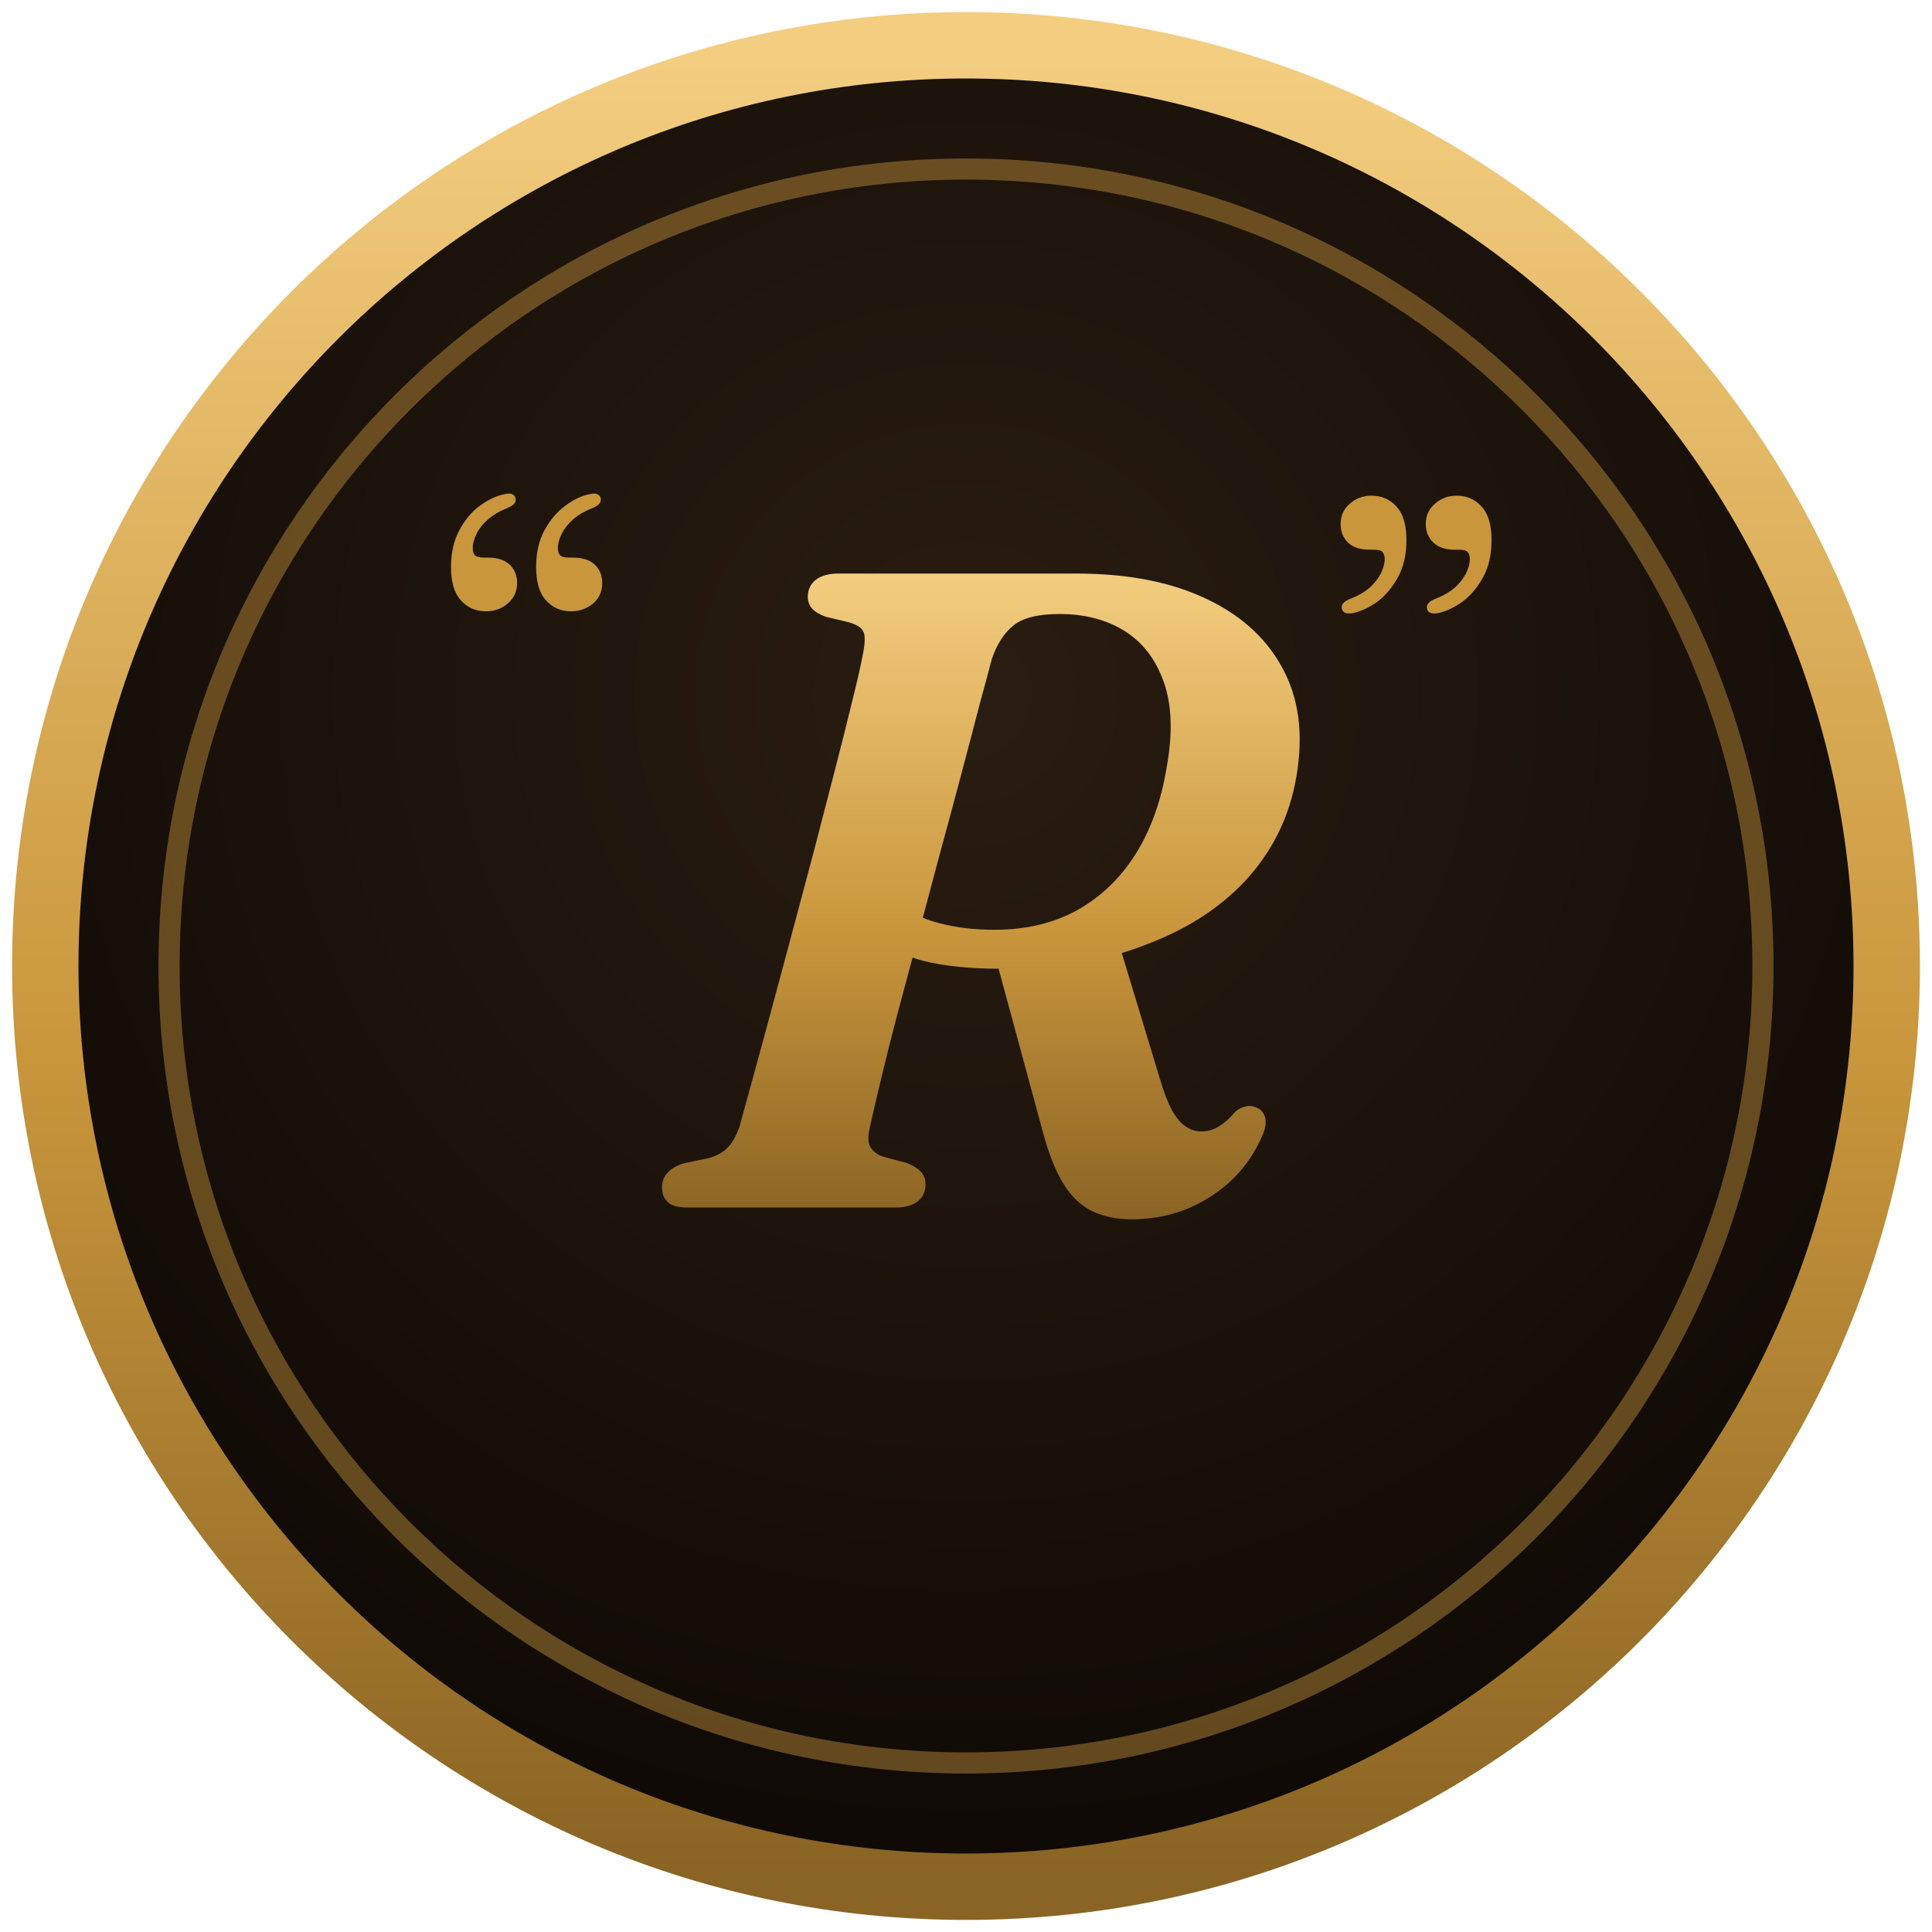
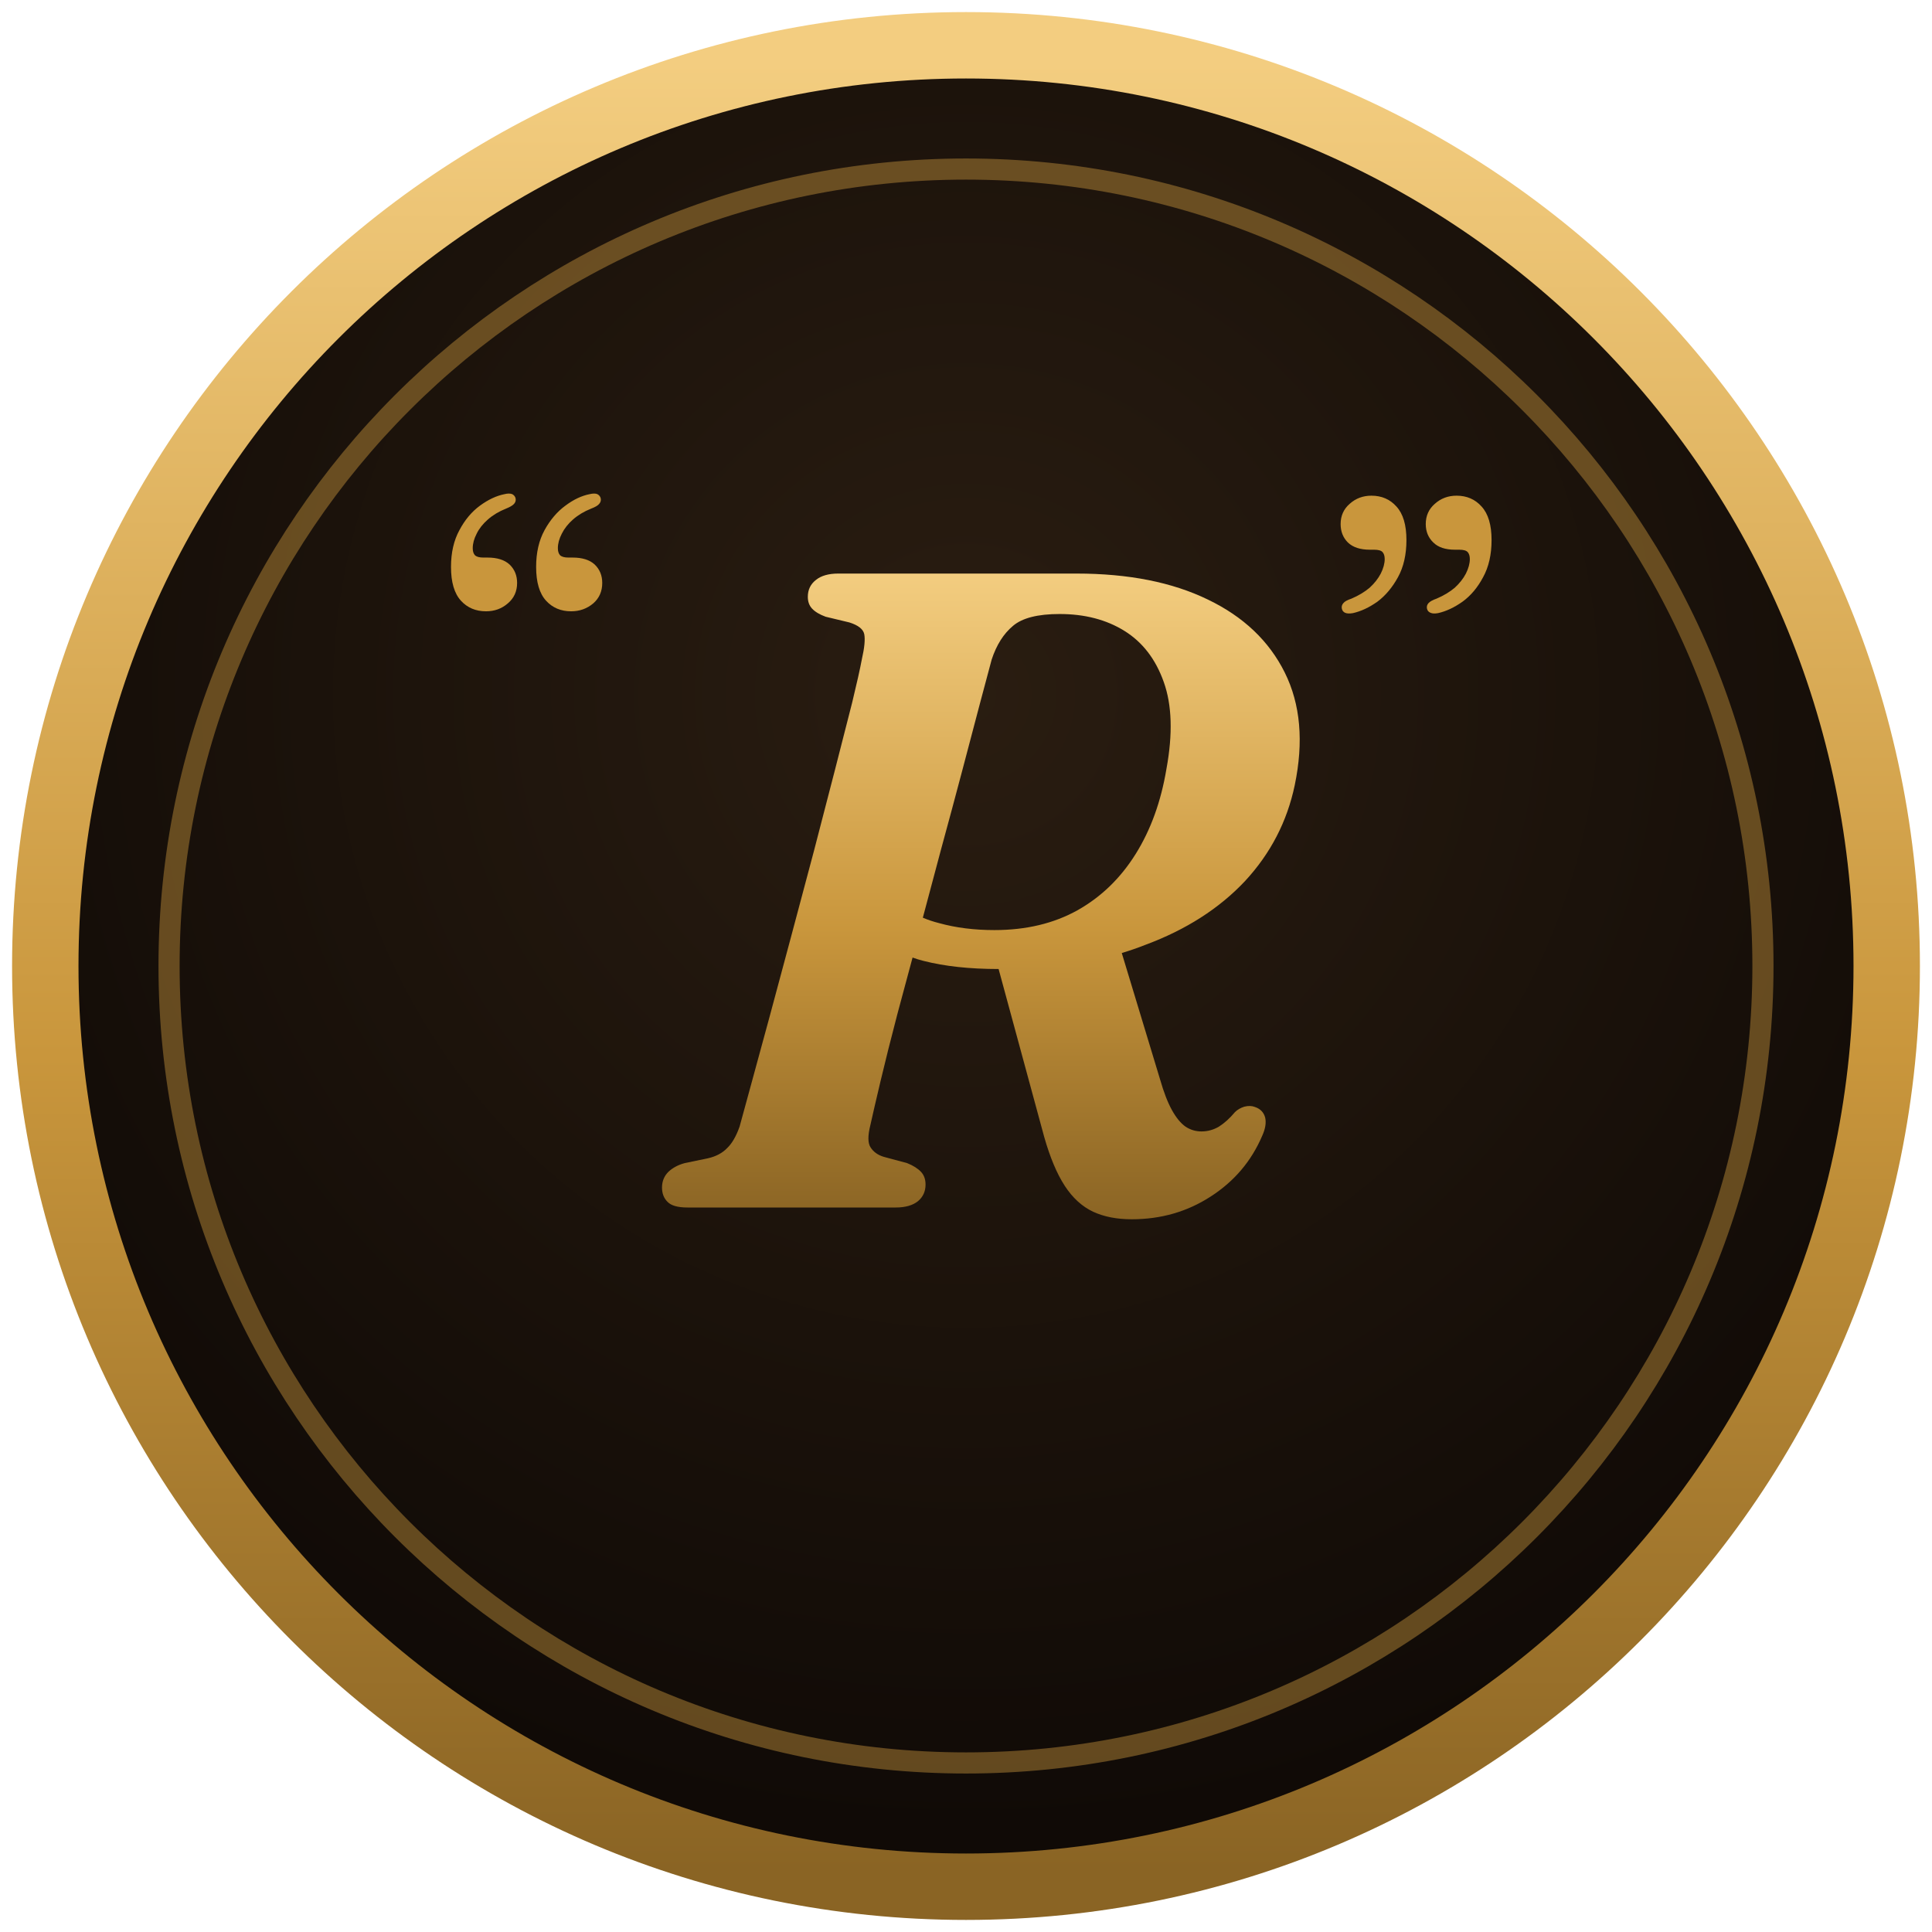
<svg xmlns="http://www.w3.org/2000/svg" viewBox="0 0 64 64">
  <defs>
    <linearGradient id="b" x1="0" y1="0" x2="0" y2="1">
      <stop offset="0" stop-color="#f3cd80" />
      <stop offset="0.55" stop-color="#c9963c" />
      <stop offset="1" stop-color="#8a6424" />
    </linearGradient>
    <radialGradient id="f" cx="0.5" cy="0.35" r="0.7">
      <stop offset="0" stop-color="#2a1d11" />
      <stop offset="1" stop-color="#0d0805" />
    </radialGradient>
  </defs>
  <circle cx="32" cy="32" r="30.5" fill="url(#f)" stroke="url(#b)" stroke-width="2.2" />
  <circle cx="32" cy="32" r="26.4" fill="none" stroke="#c9963c" stroke-opacity="0.45" stroke-width="0.7" />
-   <path d="M37.16 31.57L38.43 35.76Q38.61 36.38 38.82 36.77Q39.03 37.15 39.27 37.31Q39.51 37.48 39.80 37.48Q40.11 37.48 40.38 37.31Q40.65 37.15 40.91 36.84Q41.03 36.72 41.22 36.66Q41.42 36.61 41.57 36.67Q41.84 36.76 41.91 37.02Q41.97 37.28 41.81 37.63Q41.27 38.89 40.10 39.64Q38.94 40.39 37.49 40.39Q36.75 40.39 36.20 40.13Q35.66 39.88 35.27 39.28Q34.88 38.68 34.59 37.66L33.08 32.09Q31.64 32.09 30.59 31.83Q30.39 31.78 30.23 31.72Q29.97 32.68 29.73 33.58Q29.40 34.84 29.17 35.81Q28.94 36.77 28.83 37.28Q28.70 37.80 28.84 38.01Q28.98 38.23 29.27 38.32L30.05 38.53Q30.35 38.65 30.50 38.81Q30.66 38.98 30.66 39.23Q30.66 39.58 30.41 39.79Q30.15 40 29.67 40L22.77 40Q22.29 40 22.11 39.81Q21.93 39.63 21.93 39.34Q21.93 39.02 22.14 38.82Q22.35 38.62 22.68 38.53L23.45 38.37Q23.85 38.27 24.09 38.03Q24.33 37.80 24.50 37.31Q24.62 36.87 24.88 35.93Q25.14 34.99 25.48 33.73Q25.82 32.47 26.20 31.05Q26.58 29.62 26.96 28.20Q27.33 26.77 27.66 25.50Q27.99 24.22 28.22 23.27Q28.46 22.32 28.55 21.84Q28.68 21.27 28.63 21.01Q28.58 20.75 28.14 20.62L27.35 20.43Q27.05 20.32 26.90 20.16Q26.76 20 26.76 19.77Q26.76 19.42 27.02 19.21Q27.29 19 27.77 19L35.66 19Q38.24 19 40.01 19.86Q41.78 20.71 42.56 22.28Q43.34 23.84 42.89 26.01Q42.51 27.82 41.24 29.19Q39.96 30.55 37.94 31.30Q37.56 31.45 37.16 31.57M30.57 30.40Q30.83 30.51 31.11 30.58Q31.94 30.80 32.94 30.80Q34.52 30.80 35.70 30.14Q36.87 29.48 37.62 28.29Q38.37 27.09 38.64 25.46Q38.96 23.73 38.55 22.59Q38.15 21.46 37.25 20.90Q36.35 20.34 35.10 20.34Q34.02 20.34 33.56 20.73Q33.09 21.12 32.85 21.85Q32.72 22.35 32.46 23.30Q32.21 24.27 31.88 25.51Q31.55 26.76 31.17 28.15Q30.87 29.27 30.57 30.40" fill="url(#b)" />
-   <path d="M16.01 18.47L16.15 18.47Q16.63 18.47 16.88 18.70Q17.13 18.94 17.13 19.31Q17.13 19.73 16.82 19.99Q16.52 20.25 16.10 20.25Q15.59 20.25 15.27 19.89Q14.94 19.54 14.94 18.78Q14.94 18.07 15.22 17.56Q15.49 17.05 15.90 16.75Q16.31 16.45 16.71 16.37Q16.87 16.33 16.97 16.37Q17.06 16.42 17.08 16.51Q17.10 16.61 17.03 16.69Q16.96 16.77 16.76 16.85Q16.41 16.99 16.16 17.21Q15.91 17.43 15.79 17.68Q15.66 17.93 15.66 18.16Q15.66 18.31 15.73 18.39Q15.81 18.47 16.01 18.47M18.83 18.47L18.97 18.47Q19.45 18.47 19.70 18.70Q19.95 18.94 19.95 19.31Q19.95 19.73 19.65 19.99Q19.34 20.25 18.92 20.25Q18.41 20.25 18.09 19.89Q17.76 19.54 17.76 18.78Q17.76 18.07 18.04 17.56Q18.32 17.05 18.73 16.75Q19.13 16.45 19.53 16.37Q19.70 16.33 19.79 16.37Q19.88 16.42 19.90 16.51Q19.92 16.61 19.85 16.69Q19.79 16.77 19.58 16.85Q19.23 16.99 18.98 17.21Q18.74 17.42 18.61 17.68Q18.48 17.93 18.48 18.16Q18.48 18.31 18.55 18.39Q18.63 18.47 18.83 18.47M48.34 18.21L48.20 18.21Q47.72 18.21 47.48 17.97Q47.23 17.73 47.23 17.36Q47.23 16.95 47.53 16.69Q47.83 16.42 48.25 16.42Q48.76 16.42 49.08 16.78Q49.41 17.14 49.41 17.89Q49.41 18.61 49.13 19.12Q48.85 19.63 48.45 19.93Q48.04 20.22 47.64 20.31Q47.48 20.34 47.38 20.30Q47.29 20.26 47.27 20.16Q47.25 20.06 47.32 19.98Q47.38 19.90 47.59 19.82Q47.94 19.68 48.19 19.47Q48.43 19.25 48.56 19Q48.69 18.74 48.69 18.52Q48.69 18.37 48.62 18.29Q48.55 18.21 48.34 18.21M45.52 18.21L45.38 18.21Q44.90 18.21 44.65 17.97Q44.41 17.73 44.41 17.36Q44.41 16.95 44.71 16.69Q45.01 16.42 45.43 16.42Q45.94 16.42 46.26 16.78Q46.59 17.14 46.59 17.89Q46.59 18.61 46.31 19.12Q46.03 19.63 45.63 19.93Q45.22 20.22 44.82 20.31Q44.65 20.34 44.56 20.30Q44.47 20.26 44.45 20.16Q44.43 20.06 44.50 19.98Q44.56 19.90 44.77 19.82Q45.12 19.68 45.37 19.47Q45.61 19.25 45.74 19Q45.87 18.74 45.87 18.52Q45.87 18.37 45.80 18.29Q45.73 18.21 45.52 18.21" fill="#c9963c" />
+   <path d="M37.16 31.57L37.16 31.57L38.43 35.76Q38.61 36.39 38.82 36.77Q39.03 37.15 39.27 37.32Q39.51 37.48 39.8 37.48L39.8 37.48Q40.11 37.48 40.38 37.32Q40.65 37.15 40.91 36.84L40.91 36.84Q41.03 36.72 41.22 36.66Q41.42 36.61 41.57 36.67L41.57 36.67Q41.84 36.76 41.91 37.02Q41.97 37.28 41.81 37.63L41.81 37.63Q41.27 38.89 40.1 39.64Q38.94 40.39 37.49 40.39L37.49 40.39Q36.75 40.39 36.21 40.14Q35.66 39.88 35.27 39.28Q34.88 38.68 34.59 37.66L34.59 37.66L33.08 32.1Q31.64 32.1 30.59 31.83L30.59 31.83Q30.39 31.78 30.23 31.72L30.23 31.72Q29.97 32.68 29.73 33.58L29.73 33.58Q29.4 34.84 29.17 35.81Q28.94 36.78 28.83 37.28L28.83 37.28Q28.7 37.8 28.84 38.01Q28.98 38.23 29.27 38.32L29.27 38.32L30.05 38.53Q30.35 38.65 30.51 38.82Q30.66 38.98 30.66 39.24L30.66 39.24Q30.66 39.58 30.41 39.79Q30.15 40 29.67 40L29.67 40L22.77 40Q22.29 40 22.11 39.81Q21.93 39.63 21.93 39.34L21.93 39.34Q21.93 39.03 22.14 38.82Q22.35 38.62 22.68 38.53L22.68 38.53L23.45 38.37Q23.85 38.28 24.09 38.03Q24.33 37.8 24.5 37.32L24.5 37.32Q24.62 36.87 24.88 35.93Q25.14 34.99 25.48 33.73Q25.82 32.47 26.2 31.05Q26.58 29.62 26.96 28.2Q27.33 26.77 27.66 25.5Q27.99 24.22 28.23 23.27Q28.46 22.32 28.55 21.84L28.55 21.84Q28.68 21.27 28.63 21.01Q28.58 20.76 28.14 20.62L28.14 20.62L27.35 20.43Q27.05 20.32 26.9 20.16Q26.76 20.01 26.76 19.77L26.76 19.77Q26.76 19.42 27.03 19.21Q27.29 19 27.77 19L27.77 19L35.66 19Q38.24 19 40.01 19.86Q41.78 20.71 42.56 22.28Q43.34 23.85 42.89 26.01L42.89 26.01Q42.51 27.82 41.24 29.19Q39.96 30.55 37.94 31.3L37.94 31.3Q37.56 31.45 37.16 31.57M30.57 30.4L30.57 30.4Q30.83 30.51 31.11 30.58L31.11 30.58Q31.94 30.81 32.94 30.81L32.94 30.81Q34.52 30.81 35.7 30.15Q36.87 29.49 37.62 28.29Q38.37 27.09 38.64 25.47L38.64 25.47Q38.96 23.73 38.55 22.59Q38.15 21.46 37.25 20.9Q36.35 20.34 35.1 20.34L35.1 20.34Q34.02 20.34 33.56 20.73Q33.09 21.12 32.85 21.85L32.85 21.85Q32.72 22.35 32.46 23.31Q32.21 24.27 31.88 25.51Q31.55 26.76 31.17 28.15L31.17 28.15Q30.87 29.28 30.57 30.4" fill="url(#b)" />
+   <path d="M16.01 18.47L16.15 18.47Q16.63 18.47 16.88 18.7Q17.13 18.94 17.13 19.31L17.13 19.31Q17.13 19.73 16.82 19.99Q16.52 20.25 16.1 20.25L16.1 20.25Q15.59 20.25 15.27 19.9Q14.94 19.54 14.94 18.78L14.94 18.78Q14.94 18.07 15.22 17.56Q15.49 17.05 15.9 16.75Q16.31 16.45 16.71 16.37L16.71 16.37Q16.87 16.33 16.97 16.37Q17.06 16.42 17.08 16.51L17.08 16.51Q17.1 16.61 17.03 16.69Q16.96 16.77 16.76 16.85L16.76 16.85Q16.41 16.99 16.16 17.21Q15.91 17.43 15.79 17.68Q15.66 17.93 15.66 18.16L15.66 18.16Q15.66 18.31 15.73 18.39Q15.81 18.47 16.01 18.47L16.01 18.47M18.83 18.47L18.97 18.47Q19.45 18.47 19.7 18.7Q19.95 18.94 19.95 19.31L19.95 19.31Q19.95 19.73 19.65 19.99Q19.34 20.25 18.92 20.25L18.92 20.25Q18.41 20.25 18.09 19.9Q17.76 19.54 17.76 18.78L17.76 18.78Q17.76 18.07 18.04 17.56Q18.32 17.05 18.73 16.75Q19.13 16.45 19.53 16.37L19.53 16.37Q19.7 16.33 19.79 16.37Q19.88 16.42 19.9 16.51L19.9 16.51Q19.92 16.61 19.85 16.69Q19.79 16.77 19.58 16.85L19.58 16.85Q19.23 16.99 18.98 17.21Q18.74 17.42 18.61 17.68Q18.48 17.93 18.48 18.16L18.48 18.16Q18.48 18.31 18.55 18.39Q18.63 18.47 18.83 18.47L18.83 18.47M48.34 18.21L48.2 18.21Q47.72 18.21 47.48 17.97Q47.23 17.73 47.23 17.36L47.23 17.36Q47.23 16.95 47.53 16.69Q47.83 16.42 48.25 16.42L48.25 16.42Q48.76 16.42 49.08 16.78Q49.41 17.14 49.41 17.89L49.41 17.89Q49.41 18.61 49.13 19.12Q48.86 19.63 48.45 19.93Q48.04 20.22 47.64 20.31L47.64 20.31Q47.48 20.34 47.39 20.3Q47.29 20.26 47.27 20.16L47.27 20.16Q47.25 20.06 47.32 19.98Q47.39 19.9 47.59 19.83L47.59 19.83Q47.94 19.68 48.19 19.47Q48.43 19.25 48.56 19Q48.69 18.74 48.69 18.52L48.69 18.52Q48.69 18.37 48.62 18.29Q48.55 18.21 48.34 18.21L48.34 18.21M45.52 18.21L45.38 18.21Q44.9 18.21 44.65 17.97Q44.41 17.73 44.41 17.36L44.41 17.36Q44.41 16.95 44.71 16.69Q45.01 16.42 45.43 16.42L45.43 16.42Q45.94 16.42 46.26 16.78Q46.59 17.14 46.59 17.89L46.59 17.89Q46.59 18.61 46.31 19.12Q46.03 19.63 45.63 19.93Q45.22 20.22 44.82 20.31L44.82 20.31Q44.65 20.34 44.56 20.3Q44.47 20.26 44.45 20.16L44.45 20.16Q44.43 20.06 44.5 19.98Q44.56 19.9 44.77 19.83L44.77 19.83Q45.12 19.68 45.37 19.47Q45.61 19.25 45.74 19Q45.87 18.74 45.87 18.52L45.87 18.52Q45.87 18.37 45.8 18.29Q45.73 18.21 45.52 18.21L45.52 18.21" fill="#c9963c" />
</svg>
